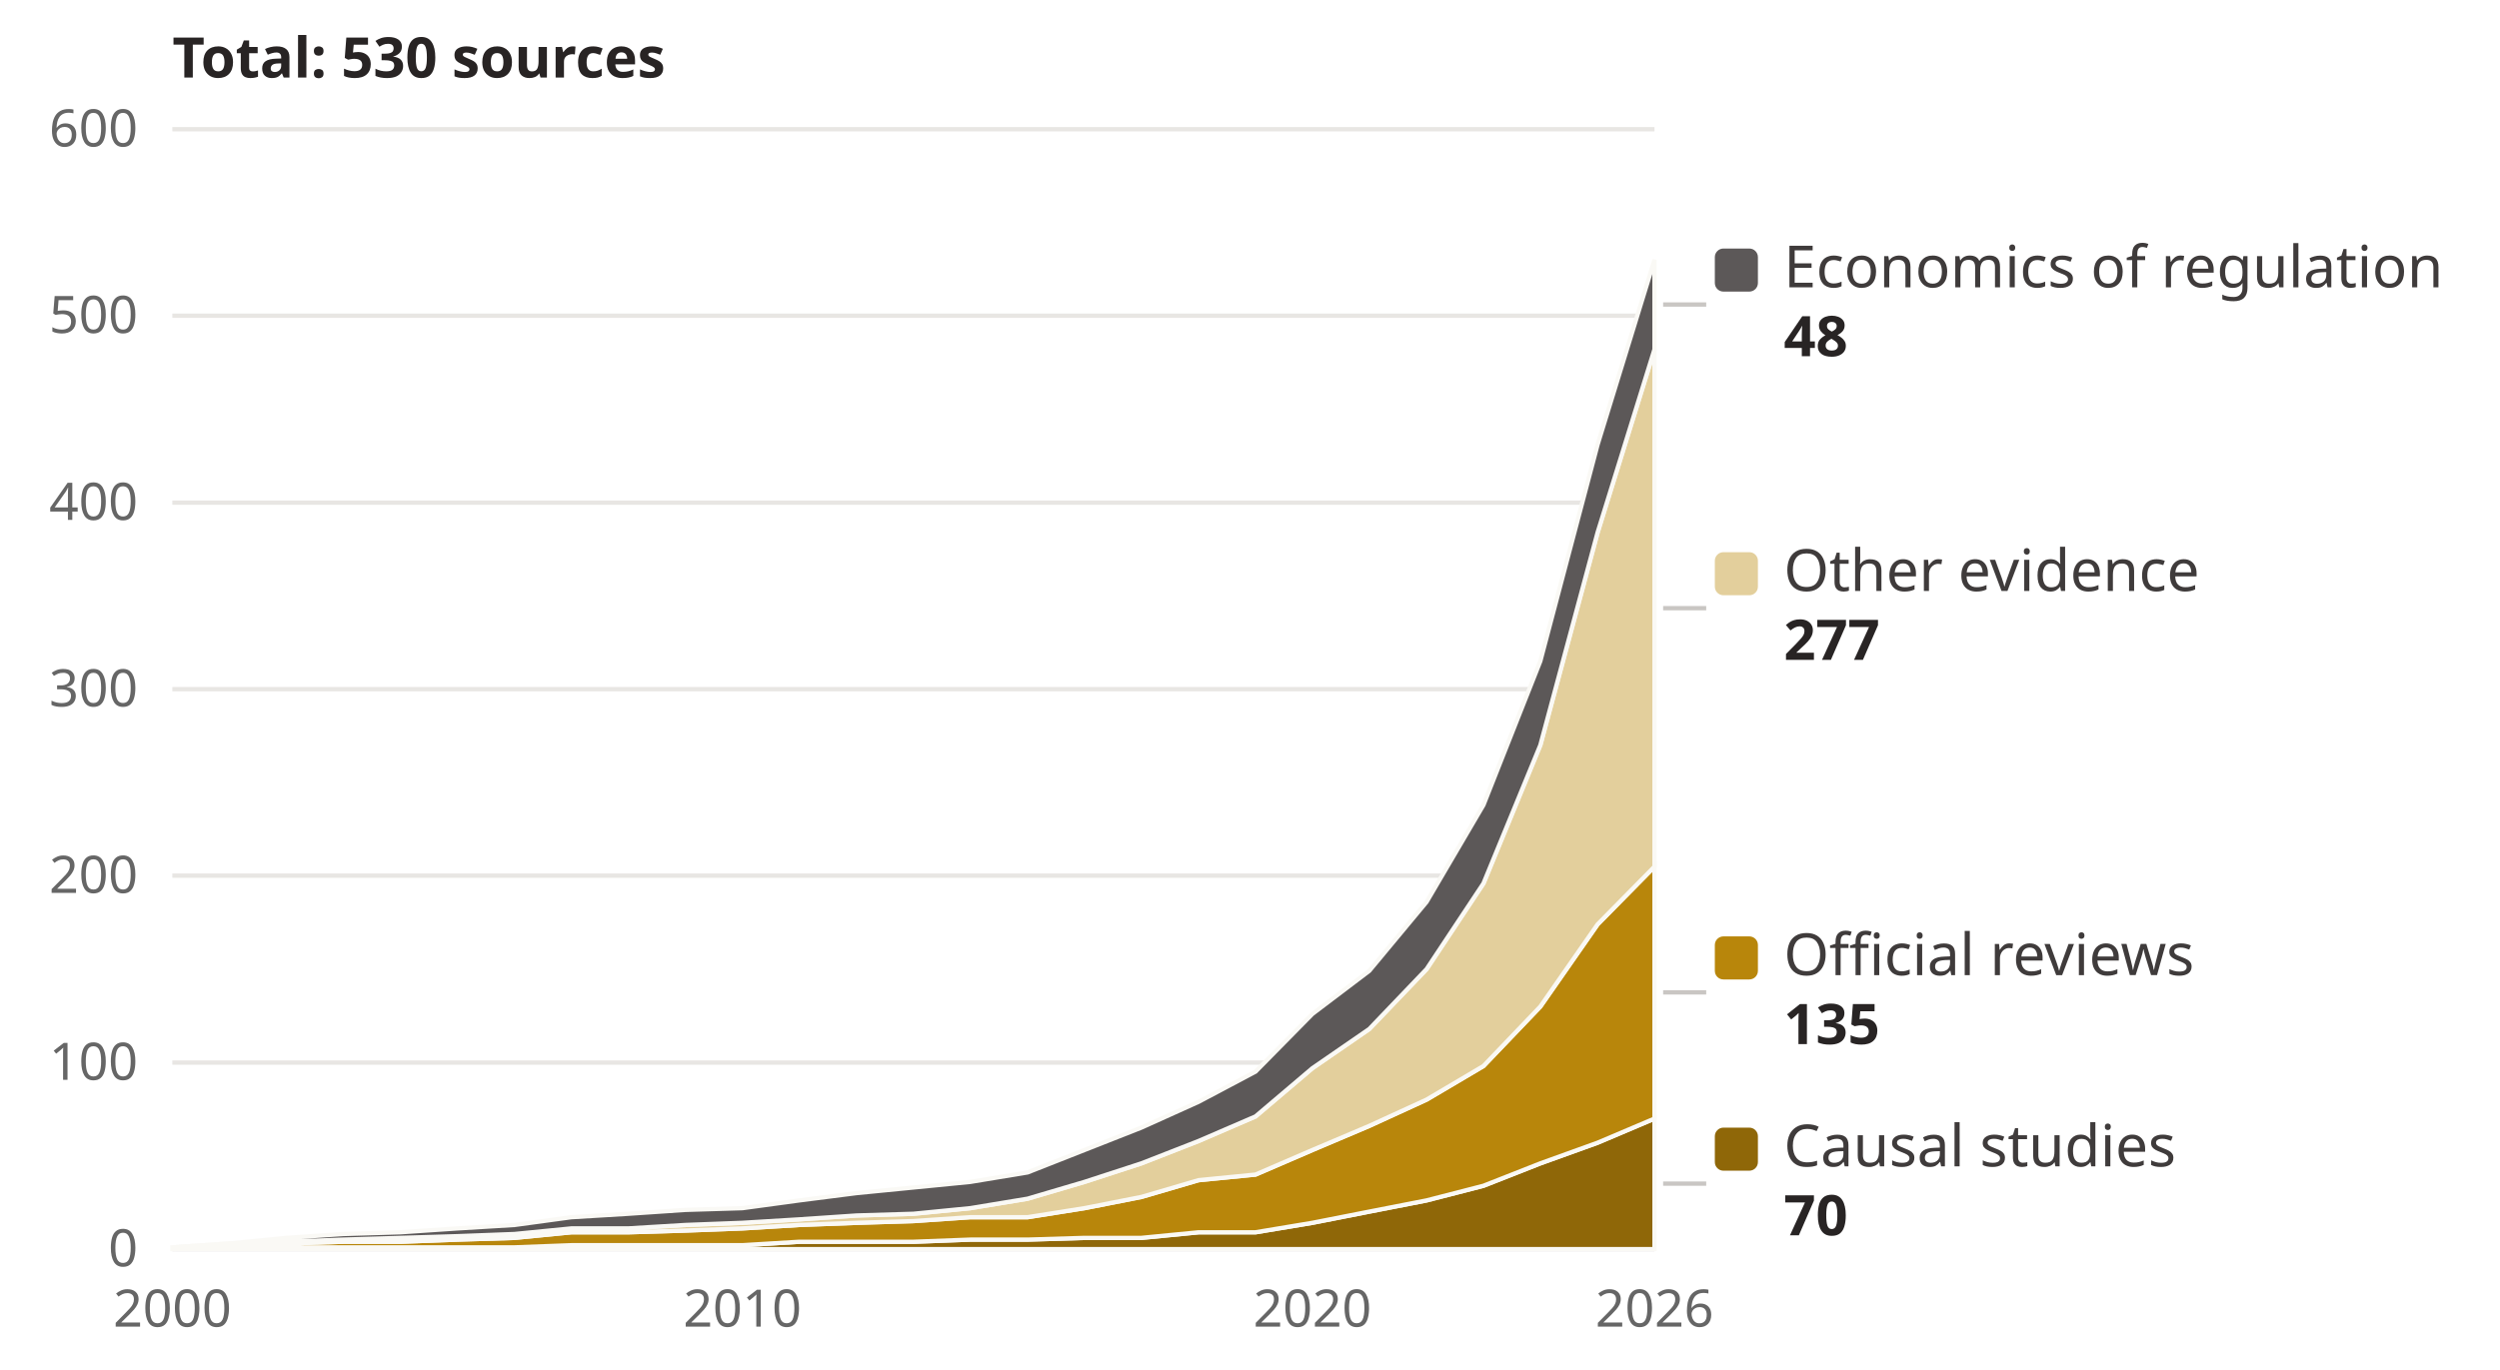
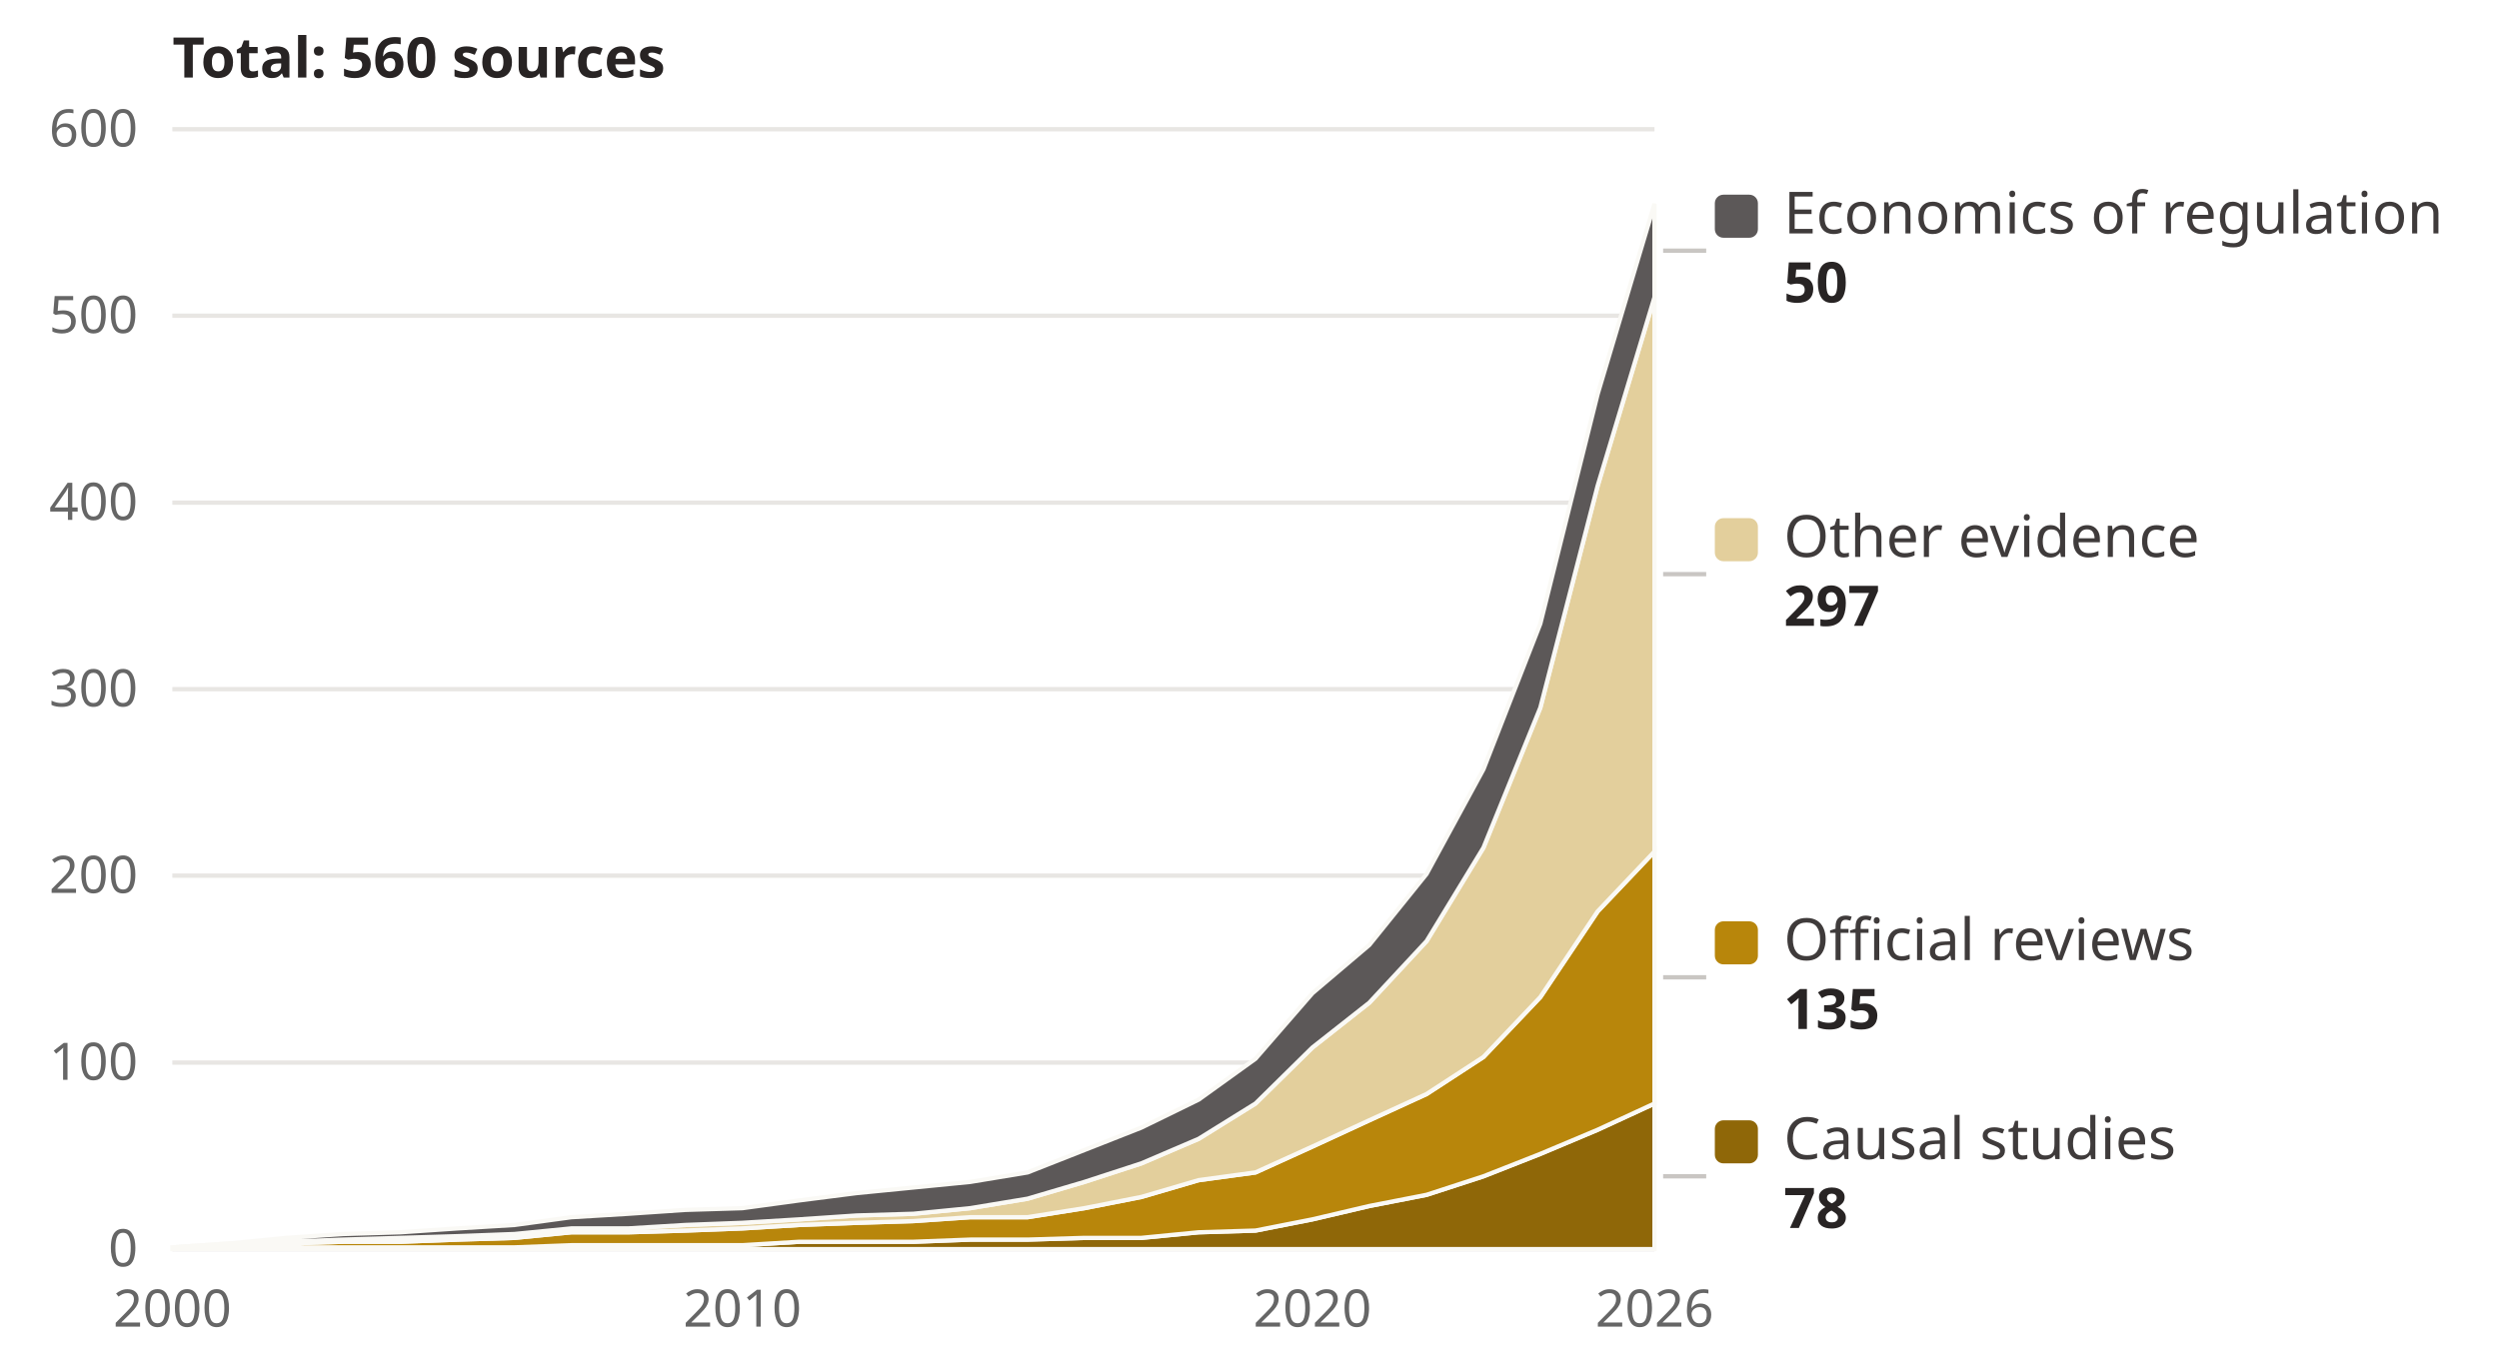
- <svg viewBox="0 0 580 318" width="100%" role="img" aria-label="Cumulative number of sources in the evidence library by type of study, 2000 to 2026: Causal studies 70; Official reviews 135; Other evidence 277; Economics of regulation 48">
+ <svg viewBox="0 0 580 318" width="100%" role="img" aria-label="Cumulative number of sources in the evidence library by type of study, 2000 to 2026: Causal studies 78; Official reviews 135; Other evidence 297; Economics of regulation 50">
  <line x1="40" x2="384" y1="290.0" y2="290.0" stroke="#C9C6C3" />
  <text x="32.0" y="294.0" text-anchor="end" font-family="DM Sans, sans-serif" font-size="12" fill="#666666">0</text>
  <line x1="40" x2="384" y1="246.7" y2="246.7" stroke="#E8E6E3" />
  <text x="32.0" y="250.7" text-anchor="end" font-family="DM Sans, sans-serif" font-size="12" fill="#666666">100</text>
  <line x1="40" x2="384" y1="203.3" y2="203.3" stroke="#E8E6E3" />
  <text x="32.0" y="207.3" text-anchor="end" font-family="DM Sans, sans-serif" font-size="12" fill="#666666">200</text>
  <line x1="40" x2="384" y1="160.0" y2="160.0" stroke="#E8E6E3" />
  <text x="32.0" y="164.0" text-anchor="end" font-family="DM Sans, sans-serif" font-size="12" fill="#666666">300</text>
  <line x1="40" x2="384" y1="116.7" y2="116.7" stroke="#E8E6E3" />
  <text x="32.0" y="120.7" text-anchor="end" font-family="DM Sans, sans-serif" font-size="12" fill="#666666">400</text>
  <line x1="40" x2="384" y1="73.3" y2="73.3" stroke="#E8E6E3" />
  <text x="32.0" y="77.3" text-anchor="end" font-family="DM Sans, sans-serif" font-size="12" fill="#666666">500</text>
  <line x1="40" x2="384" y1="30.0" y2="30.0" stroke="#E8E6E3" />
  <text x="32.0" y="34.0" text-anchor="end" font-family="DM Sans, sans-serif" font-size="12" fill="#666666">600</text>
  <text x="40.0" y="308.0" text-anchor="middle" font-family="DM Sans, sans-serif" font-size="12" fill="#666666">2000</text>
  <text x="172.3" y="308.0" text-anchor="middle" font-family="DM Sans, sans-serif" font-size="12" fill="#666666">2010</text>
  <text x="304.6" y="308.0" text-anchor="middle" font-family="DM Sans, sans-serif" font-size="12" fill="#666666">2020</text>
  <text x="384.0" y="308.0" text-anchor="middle" font-family="DM Sans, sans-serif" font-size="12" fill="#666666">2026</text>
-   <polygon points="40.0,290.0 53.2,289.6 66.5,289.6 79.7,289.6 92.9,289.6 106.2,289.6 119.4,289.6 132.6,289.1 145.8,289.1 159.1,289.1 172.3,289.1 185.5,288.3 198.8,288.3 212.0,288.3 225.2,287.8 238.5,287.8 251.7,287.4 264.9,287.4 278.2,286.1 291.4,286.1 304.6,283.9 317.8,281.3 331.1,278.7 344.3,275.3 357.5,270.1 370.8,265.3 384.0,259.7 384.0,290.0 370.8,290.0 357.5,290.0 344.3,290.0 331.1,290.0 317.8,290.0 304.6,290.0 291.4,290.0 278.2,290.0 264.9,290.0 251.7,290.0 238.5,290.0 225.2,290.0 212.0,290.0 198.8,290.0 185.5,290.0 172.3,290.0 159.1,290.0 145.8,290.0 132.6,290.0 119.4,290.0 106.2,290.0 92.9,290.0 79.7,290.0 66.5,290.0 53.2,290.0 40.0,290.0" fill="#8F6708" stroke="#FAF9F5" stroke-width="1" />
-   <polygon points="40.0,289.6 53.2,289.1 66.5,288.7 79.7,288.3 92.9,288.3 106.2,287.8 119.4,287.4 132.6,286.1 145.8,286.1 159.1,285.7 172.3,285.2 185.5,284.4 198.8,283.9 212.0,283.5 225.2,282.6 238.5,282.6 251.7,280.5 264.9,277.9 278.2,274.0 291.4,272.7 304.6,267.0 317.8,261.4 331.1,255.3 344.3,247.5 357.5,233.7 370.8,214.6 384.0,201.2 384.0,259.7 370.8,265.3 357.5,270.1 344.3,275.3 331.1,278.7 317.8,281.3 304.6,283.9 291.4,286.1 278.2,286.1 264.9,287.4 251.7,287.4 238.5,287.8 225.2,287.8 212.0,288.3 198.8,288.3 185.5,288.3 172.3,289.1 159.1,289.1 145.8,289.1 132.6,289.1 119.4,289.6 106.2,289.6 92.9,289.6 79.7,289.6 66.5,289.6 53.2,289.6 40.0,290.0" fill="#B8860B" stroke="#FAF9F5" stroke-width="1" />
-   <polygon points="40.0,289.6 53.2,288.7 66.5,288.3 79.7,287.8 92.9,287.4 106.2,287.0 119.4,286.5 132.6,285.2 145.8,285.2 159.1,284.4 172.3,283.9 185.5,283.1 198.8,282.2 212.0,281.8 225.2,280.5 238.5,278.3 251.7,274.4 264.9,270.1 278.2,264.9 291.4,259.2 304.6,248.0 317.8,238.9 331.1,225.0 344.3,205.1 357.5,173.0 370.8,123.6 384.0,81.1 384.0,201.2 370.8,214.6 357.5,233.7 344.3,247.5 331.1,255.3 317.8,261.4 304.6,267.0 291.4,272.7 278.2,274.0 264.9,277.9 251.7,280.5 238.5,282.6 225.2,282.6 212.0,283.5 198.8,283.9 185.5,284.4 172.3,285.2 159.1,285.7 145.8,286.1 132.6,286.1 119.4,287.4 106.2,287.8 92.9,288.3 79.7,288.3 66.5,288.7 53.2,289.1 40.0,289.6" fill="#E3CF9C" stroke="#FAF9F5" stroke-width="1" />
-   <polygon points="40.0,289.6 53.2,288.7 66.5,287.4 79.7,286.5 92.9,286.1 106.2,285.2 119.4,284.4 132.6,282.6 145.8,281.8 159.1,280.9 172.3,280.5 185.5,278.7 198.8,277.0 212.0,275.7 225.2,274.4 238.5,272.2 251.7,267.0 264.9,261.8 278.2,255.8 291.4,248.8 304.6,235.4 317.8,225.4 331.1,209.4 344.3,186.9 357.5,153.5 370.8,103.2 384.0,60.3 384.0,81.1 370.8,123.6 357.5,173.0 344.3,205.1 331.1,225.0 317.8,238.9 304.6,248.0 291.4,259.2 278.2,264.9 264.9,270.1 251.7,274.4 238.5,278.3 225.2,280.5 212.0,281.8 198.8,282.2 185.5,283.1 172.3,283.9 159.1,284.4 145.8,285.2 132.6,285.2 119.4,286.5 106.2,287.0 92.9,287.4 79.7,287.8 66.5,288.3 53.2,288.7 40.0,289.6" fill="#5C5858" stroke="#FAF9F5" stroke-width="1" />
-   <line x1="386" x2="396" y1="274.8" y2="274.8" stroke="#C9C6C3" />
-   <rect x="398" y="261.8" width="10" height="10" rx="2" fill="#8F6708" />
-   <text x="414.0" y="270.8" text-anchor="start" font-family="DM Sans, sans-serif" font-size="13.5" fill="#3F3B3B">Causal studies</text>
-   <text x="414.0" y="286.8" text-anchor="start" font-family="DM Sans, sans-serif" font-size="13" fill="#282424" font-weight="600">70</text>
-   <line x1="386" x2="396" y1="230.4" y2="230.4" stroke="#C9C6C3" />
-   <rect x="398" y="217.4" width="10" height="10" rx="2" fill="#B8860B" />
-   <text x="414.0" y="226.4" text-anchor="start" font-family="DM Sans, sans-serif" font-size="13.5" fill="#3F3B3B">Official reviews</text>
-   <text x="414.0" y="242.4" text-anchor="start" font-family="DM Sans, sans-serif" font-size="13" fill="#282424" font-weight="600">135</text>
-   <line x1="386" x2="396" y1="141.2" y2="141.2" stroke="#C9C6C3" />
-   <rect x="398" y="128.2" width="10" height="10" rx="2" fill="#E3CF9C" />
-   <text x="414.0" y="137.2" text-anchor="start" font-family="DM Sans, sans-serif" font-size="13.5" fill="#3F3B3B">Other evidence</text>
-   <text x="414.0" y="153.2" text-anchor="start" font-family="DM Sans, sans-serif" font-size="13" fill="#282424" font-weight="600">277</text>
-   <line x1="386" x2="396" y1="70.7" y2="70.7" stroke="#C9C6C3" />
-   <rect x="398" y="57.7" width="10" height="10" rx="2" fill="#5C5858" />
-   <text x="414.0" y="66.7" text-anchor="start" font-family="DM Sans, sans-serif" font-size="13.5" fill="#3F3B3B">Economics of regulation</text>
-   <text x="414.0" y="82.7" text-anchor="start" font-family="DM Sans, sans-serif" font-size="13" fill="#282424" font-weight="600">48</text>
-   <text x="40.0" y="18.0" text-anchor="start" font-family="DM Sans, sans-serif" font-size="13" fill="#282424" font-weight="600">Total: 530 sources</text>
+   <polygon points="40.0,290.0 53.2,289.6 66.5,289.6 79.7,289.6 92.9,289.6 106.2,289.6 119.4,289.6 132.6,289.1 145.8,289.1 159.1,289.1 172.3,289.1 185.5,288.3 198.8,288.3 212.0,288.3 225.2,287.8 238.5,287.8 251.7,287.4 264.9,287.4 278.2,286.1 291.4,285.7 304.6,283.1 317.8,280.0 331.1,277.4 344.3,273.1 357.5,267.9 370.8,262.3 384.0,256.2 384.0,290.0 370.8,290.0 357.5,290.0 344.3,290.0 331.1,290.0 317.8,290.0 304.6,290.0 291.4,290.0 278.2,290.0 264.9,290.0 251.7,290.0 238.5,290.0 225.2,290.0 212.0,290.0 198.8,290.0 185.5,290.0 172.3,290.0 159.1,290.0 145.8,290.0 132.6,290.0 119.4,290.0 106.2,290.0 92.9,290.0 79.7,290.0 66.5,290.0 53.2,290.0 40.0,290.0" fill="#8F6708" stroke="#FAF9F5" stroke-width="1" />
+   <polygon points="40.0,289.6 53.2,289.1 66.5,288.7 79.7,288.3 92.9,288.3 106.2,287.8 119.4,287.4 132.6,286.1 145.8,286.1 159.1,285.7 172.3,285.2 185.5,284.4 198.8,283.9 212.0,283.5 225.2,282.6 238.5,282.6 251.7,280.5 264.9,277.9 278.2,274.0 291.4,272.2 304.6,266.2 317.8,260.1 331.1,254.0 344.3,245.4 357.5,231.5 370.8,211.6 384.0,197.7 384.0,256.2 370.8,262.3 357.5,267.9 344.3,273.1 331.1,277.4 317.8,280.0 304.6,283.1 291.4,285.7 278.2,286.1 264.9,287.4 251.7,287.4 238.5,287.8 225.2,287.8 212.0,288.3 198.8,288.3 185.5,288.3 172.3,289.1 159.1,289.1 145.8,289.1 132.6,289.1 119.4,289.6 106.2,289.6 92.9,289.6 79.7,289.6 66.5,289.6 53.2,289.6 40.0,290.0" fill="#B8860B" stroke="#FAF9F5" stroke-width="1" />
+   <polygon points="40.0,289.6 53.2,288.7 66.5,288.3 79.7,287.8 92.9,287.4 106.2,287.0 119.4,286.5 132.6,285.2 145.8,285.2 159.1,284.4 172.3,283.9 185.5,283.1 198.8,282.2 212.0,281.8 225.2,280.5 238.5,278.3 251.7,274.4 264.9,270.1 278.2,264.4 291.4,256.2 304.6,243.2 317.8,232.8 331.1,218.5 344.3,196.8 357.5,164.3 370.8,112.8 384.0,69.0 384.0,197.7 370.8,211.6 357.5,231.5 344.3,245.4 331.1,254.0 317.8,260.1 304.6,266.2 291.4,272.2 278.2,274.0 264.9,277.9 251.7,280.5 238.5,282.6 225.2,282.6 212.0,283.5 198.8,283.9 185.5,284.4 172.3,285.2 159.1,285.7 145.8,286.1 132.6,286.1 119.4,287.4 106.2,287.8 92.9,288.3 79.7,288.3 66.5,288.7 53.2,289.1 40.0,289.6" fill="#E3CF9C" stroke="#FAF9F5" stroke-width="1" />
+   <polygon points="40.0,289.6 53.2,288.7 66.5,287.4 79.7,286.5 92.9,286.1 106.2,285.2 119.4,284.4 132.6,282.6 145.8,281.8 159.1,280.9 172.3,280.5 185.5,278.7 198.8,277.0 212.0,275.7 225.2,274.4 238.5,272.2 251.7,267.0 264.9,261.8 278.2,255.3 291.4,245.8 304.6,230.6 317.8,219.4 331.1,202.9 344.3,178.6 357.5,144.8 370.8,91.5 384.0,47.3 384.0,69.0 370.8,112.8 357.5,164.3 344.3,196.8 331.1,218.5 317.8,232.8 304.6,243.2 291.4,256.2 278.2,264.4 264.9,270.1 251.7,274.4 238.5,278.3 225.2,280.5 212.0,281.8 198.8,282.2 185.5,283.1 172.3,283.9 159.1,284.4 145.8,285.2 132.6,285.2 119.4,286.5 106.2,287.0 92.9,287.4 79.7,287.8 66.5,288.3 53.2,288.7 40.0,289.6" fill="#5C5858" stroke="#FAF9F5" stroke-width="1" />
+   <line x1="386" x2="396" y1="273.1" y2="273.1" stroke="#C9C6C3" />
+   <rect x="398" y="260.1" width="10" height="10" rx="2" fill="#8F6708" />
+   <text x="414.0" y="269.1" text-anchor="start" font-family="DM Sans, sans-serif" font-size="13.5" fill="#3F3B3B">Causal studies</text>
+   <text x="414.0" y="285.1" text-anchor="start" font-family="DM Sans, sans-serif" font-size="13" fill="#282424" font-weight="600">78</text>
+   <line x1="386" x2="396" y1="226.9" y2="226.9" stroke="#C9C6C3" />
+   <rect x="398" y="213.9" width="10" height="10" rx="2" fill="#B8860B" />
+   <text x="414.0" y="222.9" text-anchor="start" font-family="DM Sans, sans-serif" font-size="13.5" fill="#3F3B3B">Official reviews</text>
+   <text x="414.0" y="238.9" text-anchor="start" font-family="DM Sans, sans-serif" font-size="13" fill="#282424" font-weight="600">135</text>
+   <line x1="386" x2="396" y1="133.3" y2="133.3" stroke="#C9C6C3" />
+   <rect x="398" y="120.3" width="10" height="10" rx="2" fill="#E3CF9C" />
+   <text x="414.0" y="129.3" text-anchor="start" font-family="DM Sans, sans-serif" font-size="13.5" fill="#3F3B3B">Other evidence</text>
+   <text x="414.0" y="145.3" text-anchor="start" font-family="DM Sans, sans-serif" font-size="13" fill="#282424" font-weight="600">297</text>
+   <line x1="386" x2="396" y1="58.2" y2="58.2" stroke="#C9C6C3" />
+   <rect x="398" y="45.2" width="10" height="10" rx="2" fill="#5C5858" />
+   <text x="414.0" y="54.2" text-anchor="start" font-family="DM Sans, sans-serif" font-size="13.5" fill="#3F3B3B">Economics of regulation</text>
+   <text x="414.0" y="70.2" text-anchor="start" font-family="DM Sans, sans-serif" font-size="13" fill="#282424" font-weight="600">50</text>
+   <text x="40.0" y="18.0" text-anchor="start" font-family="DM Sans, sans-serif" font-size="13" fill="#282424" font-weight="600">Total: 560 sources</text>
</svg>
